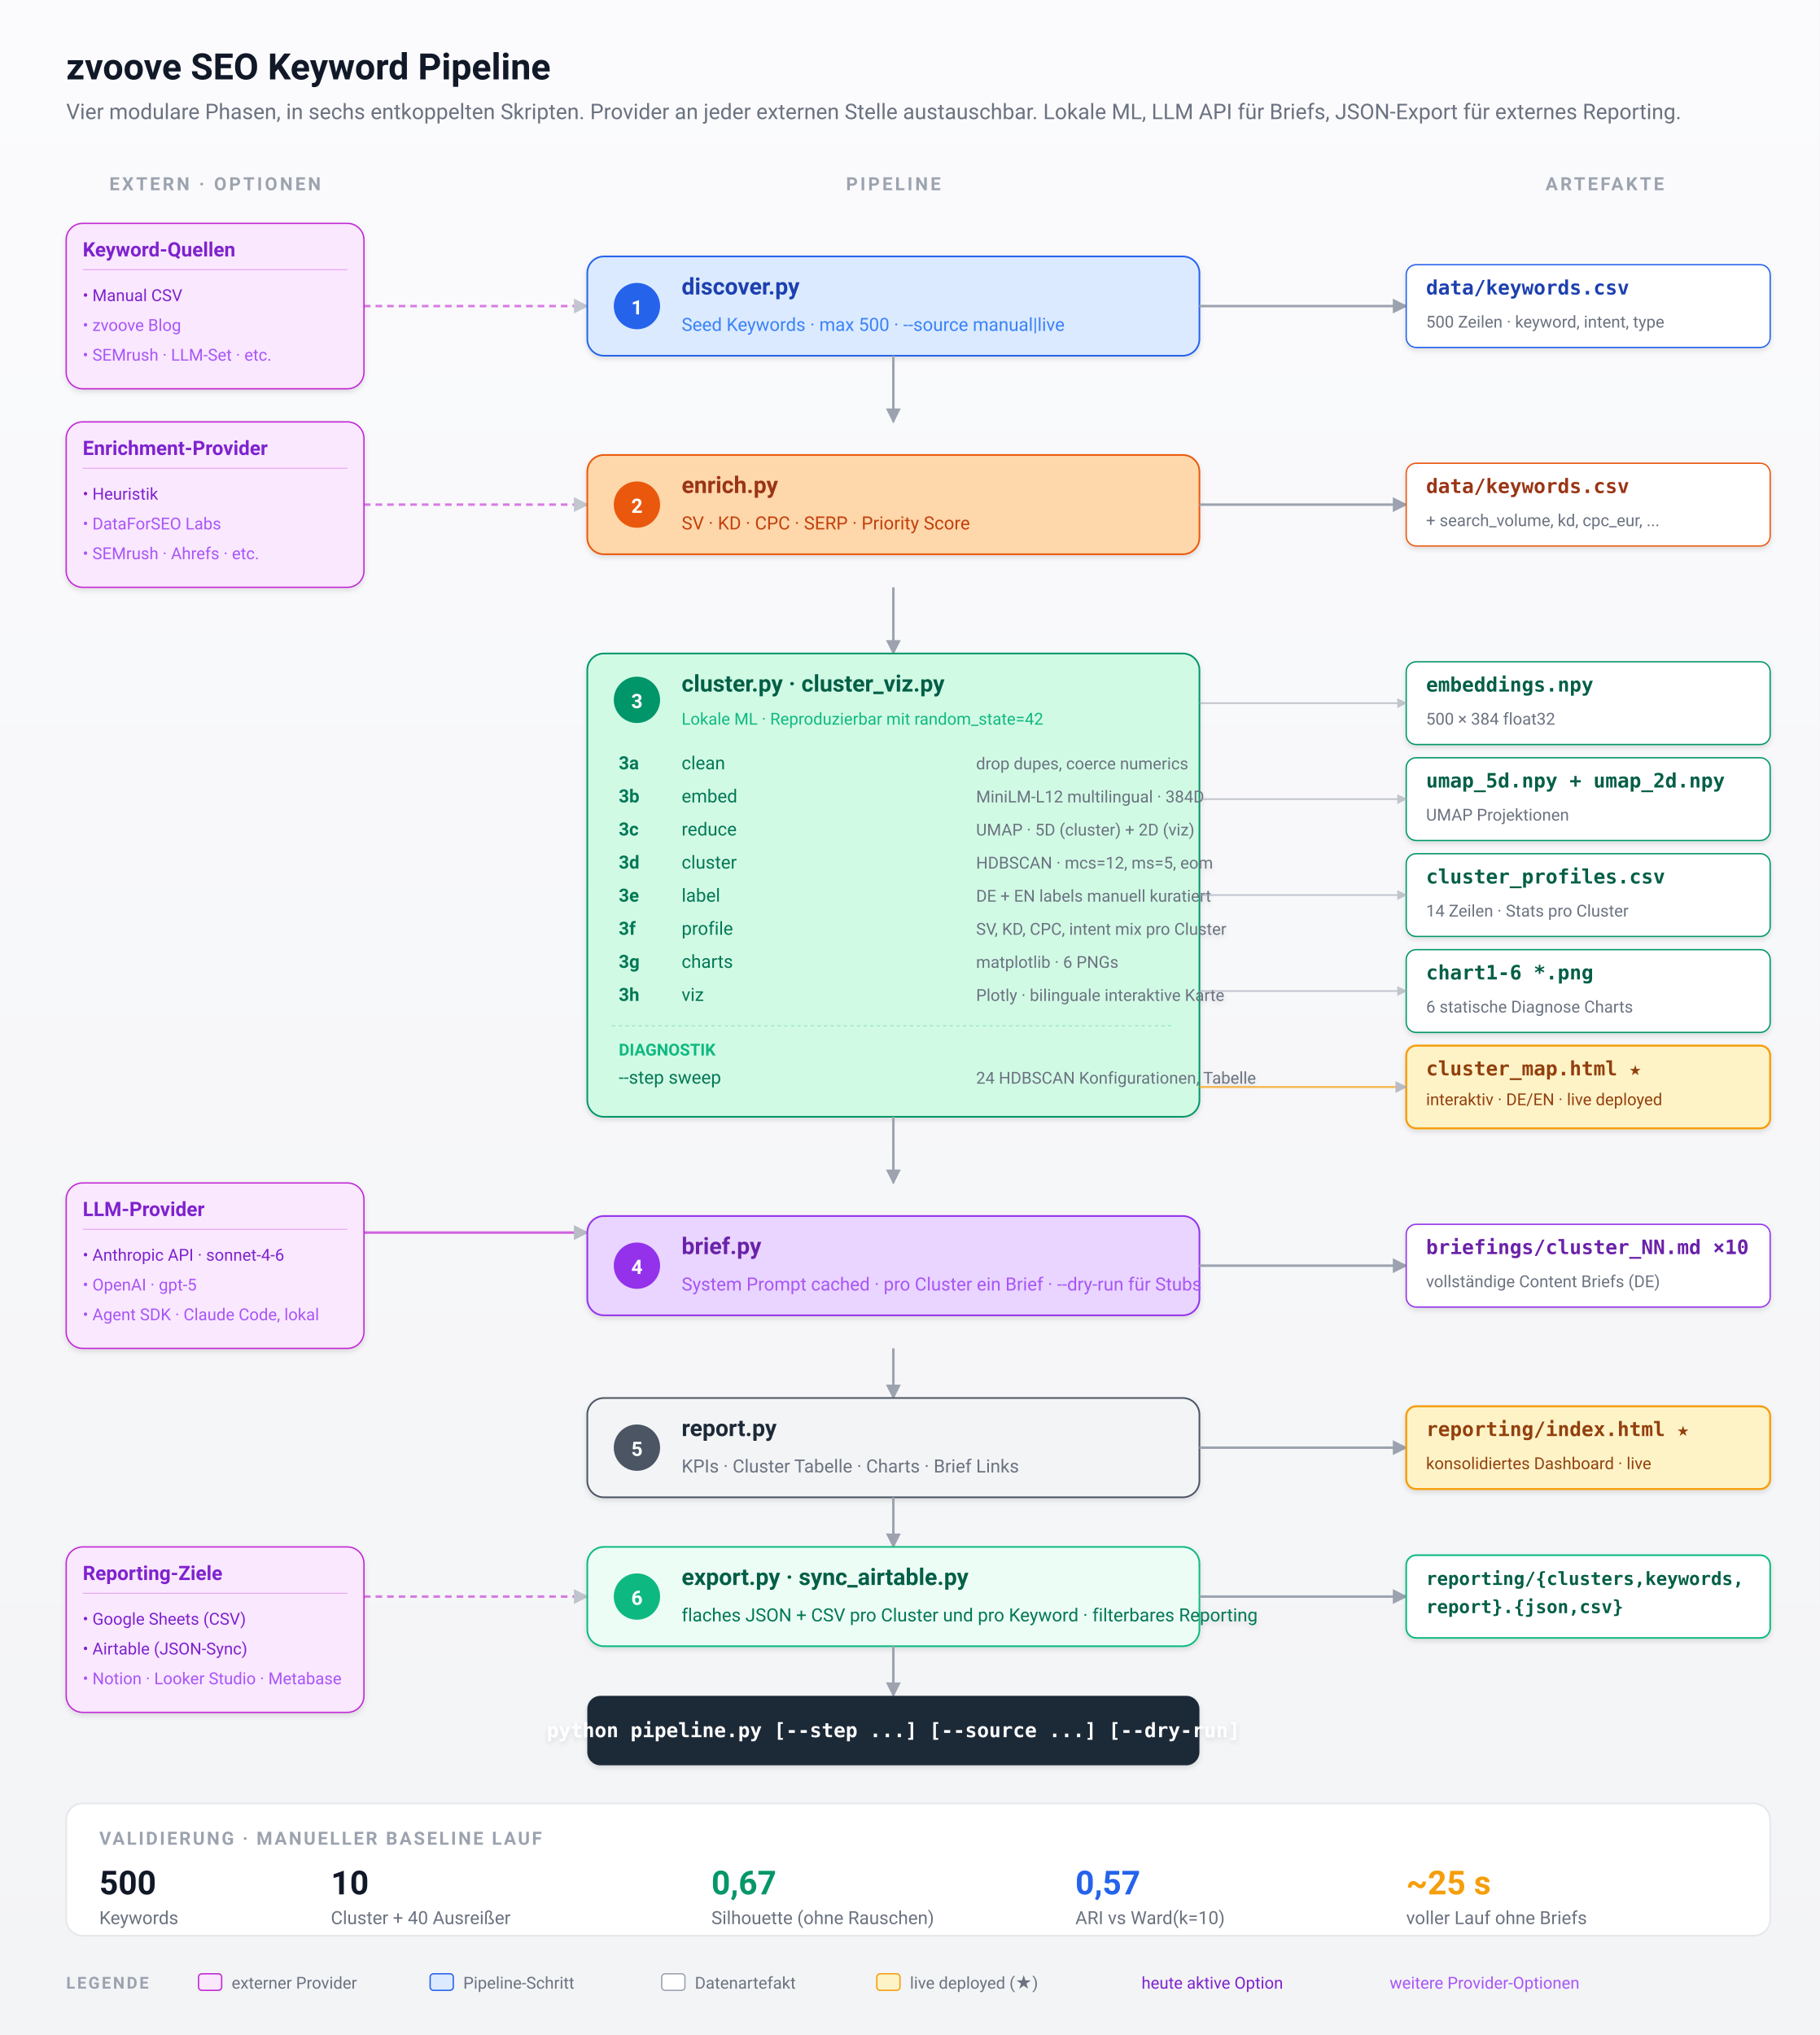
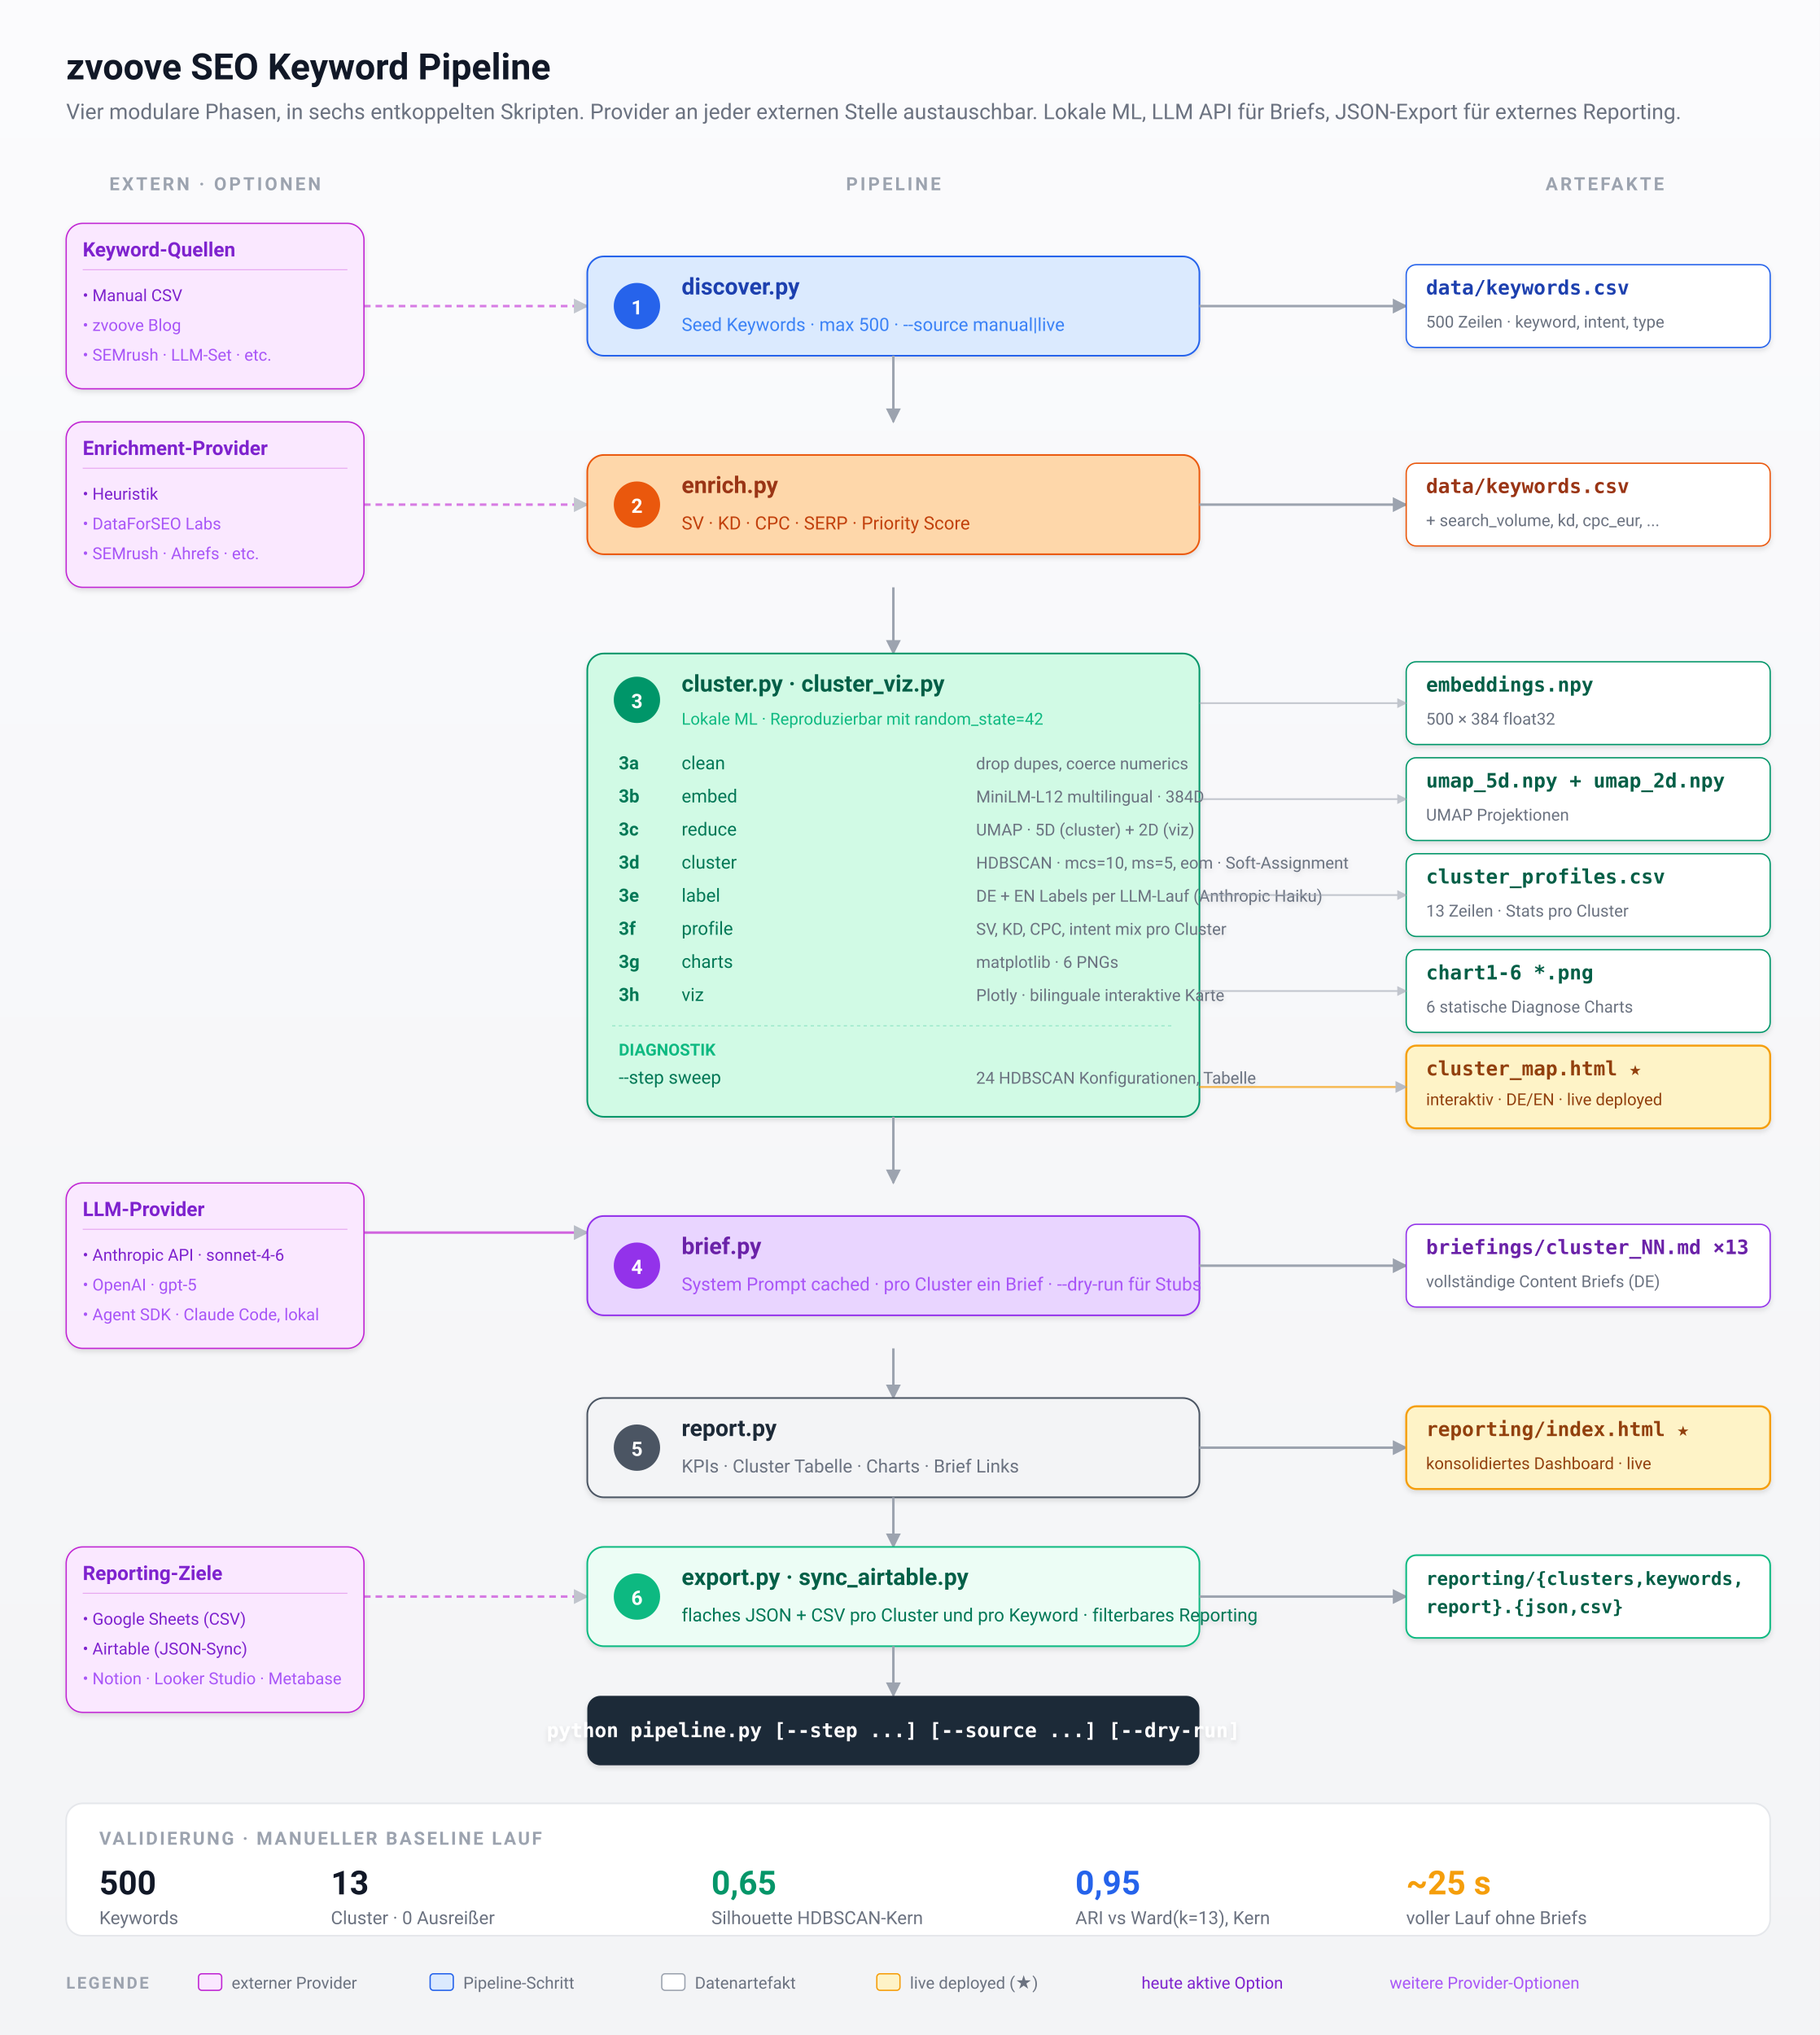
<svg xmlns="http://www.w3.org/2000/svg" width="100%" viewBox="0 0 1100 1230" role="img" font-family="-apple-system, BlinkMacSystemFont, 'Segoe UI', Roboto, sans-serif">
  <defs>
    <marker id="arrow" viewBox="0 0 10 10" refX="9" refY="5" markerWidth="6" markerHeight="6" orient="auto-start-reverse">
      <path d="M0 0 L10 5 L0 10 z" fill="#9ca3af" />
    </marker>
    <filter id="shadow" x="-5%" y="-5%" width="110%" height="115%">
      <feDropShadow dx="0" dy="1.5" stdDeviation="1.5" flood-opacity="0.12" />
    </filter>
    <linearGradient id="bg" x1="0" y1="0" x2="0" y2="1">
      <stop offset="0" stop-color="#fbfbfd" />
      <stop offset="1" stop-color="#f3f4f6" />
    </linearGradient>
  </defs>
  <rect width="1100" height="1230" fill="url(#bg)" />
  <text x="40" y="48" font-size="22" font-weight="700" fill="#111827">zvoove SEO Keyword Pipeline</text>
  <text x="40" y="72" font-size="13" fill="#6b7280">Vier modulare Phasen, in sechs entkoppelten Skripten. Provider an jeder externen Stelle austauschbar. Lokale ML, LLM API für Briefs, JSON-Export für externes Reporting.</text>
  <text x="130" y="115" font-size="11" font-weight="600" fill="#9ca3af" letter-spacing="1.5" text-anchor="middle">EXTERN · OPTIONEN</text>
  <text x="540" y="115" font-size="11" font-weight="600" fill="#9ca3af" letter-spacing="1.5" text-anchor="middle">PIPELINE</text>
  <text x="970" y="115" font-size="11" font-weight="600" fill="#9ca3af" letter-spacing="1.5" text-anchor="middle">ARTEFAKTE</text>
  <g filter="url(#shadow)">
    <rect x="40" y="135" width="180" height="100" rx="10" fill="#fae8ff" stroke="#c026d3" stroke-width="0.8" />
    <text x="50" y="155" font-size="12" font-weight="700" fill="#7e22ce">Keyword-Quellen</text>
    <line x1="50" y1="163" x2="210" y2="163" stroke="#c026d3" stroke-width="0.5" opacity="0.4" />
    <text x="50" y="182" font-size="10" fill="#7e22ce">• Manual CSV</text>
    <text x="50" y="200" font-size="10" fill="#a855f7">• zvoove Blog</text>
    <text x="50" y="218" font-size="10" fill="#a855f7">• SEMrush · LLM-Set · etc.</text>
  </g>
  <line x1="220" y1="185" x2="355" y2="185" stroke="#c026d3" stroke-width="1.5" stroke-dasharray="4 3" marker-end="url(#arrow)" opacity="0.6" />
  <g filter="url(#shadow)">
    <rect x="355" y="155" width="370" height="60" rx="10" fill="#dbeafe" stroke="#2563eb" stroke-width="1" />
    <circle cx="385" cy="185" r="14" fill="#2563eb" />
    <text x="385" y="190" font-size="12" font-weight="700" fill="white" text-anchor="middle">1</text>
    <text x="412" y="178" font-size="14" font-weight="600" fill="#1e40af">discover.py</text>
    <text x="412" y="200" font-size="11" fill="#3b82f6">Seed Keywords · max 500 · --source manual|live</text>
  </g>
  <line x1="725" y1="185" x2="850" y2="185" stroke="#9ca3af" stroke-width="1.5" marker-end="url(#arrow)" />
  <g filter="url(#shadow)">
    <rect x="850" y="160" width="220" height="50" rx="6" fill="white" stroke="#2563eb" stroke-width="0.8" />
    <text x="862" y="178" font-size="12" font-weight="600" fill="#1e40af" font-family="ui-monospace, SFMono-Regular, monospace">data/keywords.csv</text>
    <text x="862" y="198" font-size="10" fill="#6b7280">500 Zeilen · keyword, intent, type</text>
  </g>
  <line x1="540" y1="215" x2="540" y2="255" stroke="#9ca3af" stroke-width="1.5" marker-end="url(#arrow)" />
  <g filter="url(#shadow)">
    <rect x="40" y="255" width="180" height="100" rx="10" fill="#fae8ff" stroke="#c026d3" stroke-width="0.8" />
    <text x="50" y="275" font-size="12" font-weight="700" fill="#7e22ce">Enrichment-Provider</text>
    <line x1="50" y1="283" x2="210" y2="283" stroke="#c026d3" stroke-width="0.5" opacity="0.4" />
    <text x="50" y="302" font-size="10" fill="#7e22ce">• Heuristik</text>
    <text x="50" y="320" font-size="10" fill="#a855f7">• DataForSEO Labs</text>
    <text x="50" y="338" font-size="10" fill="#a855f7">• SEMrush · Ahrefs · etc.</text>
  </g>
  <line x1="220" y1="305" x2="355" y2="305" stroke="#c026d3" stroke-width="1.5" stroke-dasharray="4 3" marker-end="url(#arrow)" opacity="0.6" />
  <g filter="url(#shadow)">
    <rect x="355" y="275" width="370" height="60" rx="10" fill="#fed7aa" stroke="#ea580c" stroke-width="1" />
    <circle cx="385" cy="305" r="14" fill="#ea580c" />
    <text x="385" y="310" font-size="12" font-weight="700" fill="white" text-anchor="middle">2</text>
    <text x="412" y="298" font-size="14" font-weight="600" fill="#9a3412">enrich.py</text>
    <text x="412" y="320" font-size="11" fill="#c2410c">SV · KD · CPC · SERP · Priority Score</text>
  </g>
  <line x1="725" y1="305" x2="850" y2="305" stroke="#9ca3af" stroke-width="1.5" marker-end="url(#arrow)" />
  <g filter="url(#shadow)">
    <rect x="850" y="280" width="220" height="50" rx="6" fill="white" stroke="#ea580c" stroke-width="0.8" />
    <text x="862" y="298" font-size="12" font-weight="600" fill="#9a3412" font-family="ui-monospace, SFMono-Regular, monospace">data/keywords.csv</text>
    <text x="862" y="318" font-size="10" fill="#6b7280">+ search_volume, kd, cpc_eur, ...</text>
  </g>
  <line x1="540" y1="355" x2="540" y2="395" stroke="#9ca3af" stroke-width="1.5" marker-end="url(#arrow)" />
  <g filter="url(#shadow)">
    <rect x="355" y="395" width="370" height="280" rx="10" fill="#d1fae5" stroke="#059669" stroke-width="1" />
    <circle cx="385" cy="423" r="14" fill="#059669" />
    <text x="385" y="428" font-size="12" font-weight="700" fill="white" text-anchor="middle">3</text>
    <text x="412" y="418" font-size="14" font-weight="600" fill="#065f46">cluster.py · cluster_viz.py</text>
    <text x="412" y="438" font-size="10" fill="#10b981">Lokale ML · Reproduzierbar mit random_state=42</text>
    <g font-size="11" fill="#047857">
      <text x="374" y="465" font-weight="600">3a</text>
      <text x="412" y="465">clean</text>
      <text x="590" y="465" fill="#6b7280" font-size="10">drop dupes, coerce numerics</text>
      <text x="374" y="485" font-weight="600">3b</text>
      <text x="412" y="485">embed</text>
      <text x="590" y="485" fill="#6b7280" font-size="10">MiniLM-L12 multilingual · 384D</text>
      <text x="374" y="505" font-weight="600">3c</text>
      <text x="412" y="505">reduce</text>
      <text x="590" y="505" fill="#6b7280" font-size="10">UMAP · 5D (cluster) + 2D (viz)</text>
      <text x="374" y="525" font-weight="600">3d</text>
      <text x="412" y="525">cluster</text>
-       <text x="590" y="525" fill="#6b7280" font-size="10">HDBSCAN · mcs=12, ms=5, eom</text>
+       <text x="590" y="525" fill="#6b7280" font-size="10">HDBSCAN · mcs=10, ms=5, eom · Soft-Assignment</text>
      <text x="374" y="545" font-weight="600">3e</text>
      <text x="412" y="545">label</text>
-       <text x="590" y="545" fill="#6b7280" font-size="10">DE + EN labels manuell kuratiert</text>
+       <text x="590" y="545" fill="#6b7280" font-size="10">DE + EN Labels per LLM-Lauf (Anthropic Haiku)</text>
      <text x="374" y="565" font-weight="600">3f</text>
      <text x="412" y="565">profile</text>
      <text x="590" y="565" fill="#6b7280" font-size="10">SV, KD, CPC, intent mix pro Cluster</text>
      <text x="374" y="585" font-weight="600">3g</text>
      <text x="412" y="585">charts</text>
      <text x="590" y="585" fill="#6b7280" font-size="10">matplotlib · 6 PNGs</text>
      <text x="374" y="605" font-weight="600">3h</text>
      <text x="412" y="605">viz</text>
      <text x="590" y="605" fill="#6b7280" font-size="10">Plotly · bilinguale interaktive Karte</text>
    </g>
    <line x1="370" y1="620" x2="710" y2="620" stroke="#10b981" stroke-width="0.5" stroke-dasharray="2 2" opacity="0.4" />
    <text x="374" y="638" font-size="10" font-weight="600" fill="#10b981">DIAGNOSTIK</text>
    <text x="374" y="655" font-size="11" fill="#047857">--step sweep</text>
    <text x="590" y="655" fill="#6b7280" font-size="10">24 HDBSCAN Konfigurationen, Tabelle</text>
  </g>
  <g filter="url(#shadow)">
    <rect x="850" y="400" width="220" height="50" rx="6" fill="white" stroke="#059669" stroke-width="0.8" />
    <text x="862" y="418" font-size="12" font-weight="600" fill="#065f46" font-family="ui-monospace, SFMono-Regular, monospace">embeddings.npy</text>
    <text x="862" y="438" font-size="10" fill="#6b7280">500 × 384 float32</text>
  </g>
  <g filter="url(#shadow)">
    <rect x="850" y="458" width="220" height="50" rx="6" fill="white" stroke="#059669" stroke-width="0.8" />
    <text x="862" y="476" font-size="12" font-weight="600" fill="#065f46" font-family="ui-monospace, SFMono-Regular, monospace">umap_5d.npy + umap_2d.npy</text>
    <text x="862" y="496" font-size="10" fill="#6b7280">UMAP Projektionen</text>
  </g>
  <g filter="url(#shadow)">
    <rect x="850" y="516" width="220" height="50" rx="6" fill="white" stroke="#059669" stroke-width="0.8" />
    <text x="862" y="534" font-size="12" font-weight="600" fill="#065f46" font-family="ui-monospace, SFMono-Regular, monospace">cluster_profiles.csv</text>
-     <text x="862" y="554" font-size="10" fill="#6b7280">14 Zeilen · Stats pro Cluster</text>
+     <text x="862" y="554" font-size="10" fill="#6b7280">13 Zeilen · Stats pro Cluster</text>
  </g>
  <g filter="url(#shadow)">
    <rect x="850" y="574" width="220" height="50" rx="6" fill="white" stroke="#059669" stroke-width="0.8" />
    <text x="862" y="592" font-size="12" font-weight="600" fill="#065f46" font-family="ui-monospace, SFMono-Regular, monospace">chart1-6 *.png</text>
    <text x="862" y="612" font-size="10" fill="#6b7280">6 statische Diagnose Charts</text>
  </g>
  <g filter="url(#shadow)">
    <rect x="850" y="632" width="220" height="50" rx="6" fill="#fef3c7" stroke="#f59e0b" stroke-width="1.2" />
    <text x="862" y="650" font-size="12" font-weight="700" fill="#92400e" font-family="ui-monospace, SFMono-Regular, monospace">cluster_map.html ★</text>
    <text x="862" y="668" font-size="10" fill="#92400e">interaktiv · DE/EN · live deployed</text>
  </g>
  <line x1="725" y1="425" x2="850" y2="425" stroke="#9ca3af" stroke-width="1" marker-end="url(#arrow)" opacity="0.6" />
  <line x1="725" y1="483" x2="850" y2="483" stroke="#9ca3af" stroke-width="1" marker-end="url(#arrow)" opacity="0.6" />
  <line x1="725" y1="541" x2="850" y2="541" stroke="#9ca3af" stroke-width="1" marker-end="url(#arrow)" opacity="0.6" />
  <line x1="725" y1="599" x2="850" y2="599" stroke="#9ca3af" stroke-width="1" marker-end="url(#arrow)" opacity="0.6" />
  <line x1="725" y1="657" x2="850" y2="657" stroke="#f59e0b" stroke-width="1.2" marker-end="url(#arrow)" opacity="0.7" />
  <line x1="540" y1="675" x2="540" y2="715" stroke="#9ca3af" stroke-width="1.5" marker-end="url(#arrow)" />
  <g filter="url(#shadow)">
    <rect x="40" y="715" width="180" height="100" rx="10" fill="#fae8ff" stroke="#c026d3" stroke-width="0.8" />
    <text x="50" y="735" font-size="12" font-weight="700" fill="#7e22ce">LLM-Provider</text>
    <line x1="50" y1="743" x2="210" y2="743" stroke="#c026d3" stroke-width="0.5" opacity="0.4" />
    <text x="50" y="762" font-size="10" fill="#7e22ce">• Anthropic API · sonnet-4-6</text>
    <text x="50" y="780" font-size="10" fill="#a855f7">• OpenAI · gpt-5</text>
    <text x="50" y="798" font-size="10" fill="#a855f7">• Agent SDK · Claude Code, lokal</text>
  </g>
  <line x1="220" y1="745" x2="355" y2="745" stroke="#c026d3" stroke-width="1.5" marker-end="url(#arrow)" opacity="0.7" />
  <g filter="url(#shadow)">
    <rect x="355" y="735" width="370" height="60" rx="10" fill="#e9d5ff" stroke="#9333ea" stroke-width="1" />
    <circle cx="385" cy="765" r="14" fill="#9333ea" />
    <text x="385" y="770" font-size="12" font-weight="700" fill="white" text-anchor="middle">4</text>
    <text x="412" y="758" font-size="14" font-weight="600" fill="#6b21a8">brief.py</text>
    <text x="412" y="780" font-size="11" fill="#a855f7">System Prompt cached · pro Cluster ein Brief · --dry-run für Stubs</text>
  </g>
  <line x1="725" y1="765" x2="850" y2="765" stroke="#9ca3af" stroke-width="1.5" marker-end="url(#arrow)" />
  <g filter="url(#shadow)">
    <rect x="850" y="740" width="220" height="50" rx="6" fill="white" stroke="#9333ea" stroke-width="0.8" />
-     <text x="862" y="758" font-size="12" font-weight="600" fill="#6b21a8" font-family="ui-monospace, SFMono-Regular, monospace">briefings/cluster_NN.md ×10</text>
+     <text x="862" y="758" font-size="12" font-weight="600" fill="#6b21a8" font-family="ui-monospace, SFMono-Regular, monospace">briefings/cluster_NN.md ×13</text>
    <text x="862" y="778" font-size="10" fill="#6b7280">vollständige Content Briefs (DE)</text>
  </g>
  <line x1="540" y1="815" x2="540" y2="845" stroke="#9ca3af" stroke-width="1.5" marker-end="url(#arrow)" />
  <g filter="url(#shadow)">
    <rect x="355" y="845" width="370" height="60" rx="10" fill="#f3f4f6" stroke="#4b5563" stroke-width="1" />
    <circle cx="385" cy="875" r="14" fill="#4b5563" />
    <text x="385" y="880" font-size="12" font-weight="700" fill="white" text-anchor="middle">5</text>
    <text x="412" y="868" font-size="14" font-weight="600" fill="#1f2937">report.py</text>
    <text x="412" y="890" font-size="11" fill="#6b7280">KPIs · Cluster Tabelle · Charts · Brief Links</text>
  </g>
  <line x1="725" y1="875" x2="850" y2="875" stroke="#9ca3af" stroke-width="1.5" marker-end="url(#arrow)" />
  <g filter="url(#shadow)">
    <rect x="850" y="850" width="220" height="50" rx="6" fill="#fef3c7" stroke="#f59e0b" stroke-width="1.2" />
    <text x="862" y="868" font-size="12" font-weight="700" fill="#92400e" font-family="ui-monospace, SFMono-Regular, monospace">reporting/index.html ★</text>
    <text x="862" y="888" font-size="10" fill="#92400e">konsolidiertes Dashboard · live</text>
  </g>
  <line x1="540" y1="905" x2="540" y2="935" stroke="#9ca3af" stroke-width="1.5" marker-end="url(#arrow)" />
  <g filter="url(#shadow)">
    <rect x="40" y="935" width="180" height="100" rx="10" fill="#fae8ff" stroke="#c026d3" stroke-width="0.8" />
    <text x="50" y="955" font-size="12" font-weight="700" fill="#7e22ce">Reporting-Ziele</text>
    <line x1="50" y1="963" x2="210" y2="963" stroke="#c026d3" stroke-width="0.5" opacity="0.4" />
    <text x="50" y="982" font-size="10" fill="#7e22ce">• Google Sheets (CSV)</text>
    <text x="50" y="1000" font-size="10" fill="#7e22ce">• Airtable (JSON-Sync)</text>
    <text x="50" y="1018" font-size="10" fill="#a855f7">• Notion · Looker Studio · Metabase</text>
  </g>
  <line x1="220" y1="965" x2="355" y2="965" stroke="#c026d3" stroke-width="1.5" stroke-dasharray="4 3" marker-end="url(#arrow)" opacity="0.6" />
  <g filter="url(#shadow)">
    <rect x="355" y="935" width="370" height="60" rx="10" fill="#ecfdf5" stroke="#10b981" stroke-width="1" />
    <circle cx="385" cy="965" r="14" fill="#10b981" />
    <text x="385" y="970" font-size="12" font-weight="700" fill="white" text-anchor="middle">6</text>
    <text x="412" y="958" font-size="14" font-weight="600" fill="#065f46">export.py · sync_airtable.py</text>
    <text x="412" y="980" font-size="11" fill="#047857">flaches JSON + CSV pro Cluster und pro Keyword · filterbares Reporting</text>
  </g>
  <line x1="725" y1="965" x2="850" y2="965" stroke="#9ca3af" stroke-width="1.5" marker-end="url(#arrow)" />
  <g filter="url(#shadow)">
    <rect x="850" y="940" width="220" height="50" rx="6" fill="white" stroke="#10b981" stroke-width="1" />
    <text x="862" y="958" font-size="11" font-weight="600" fill="#065f46" font-family="ui-monospace, SFMono-Regular, monospace">reporting/{clusters,keywords,</text>
    <text x="862" y="975" font-size="11" font-weight="600" fill="#065f46" font-family="ui-monospace, SFMono-Regular, monospace">report}.{json,csv}</text>
  </g>
  <line x1="540" y1="995" x2="540" y2="1025" stroke="#9ca3af" stroke-width="1.5" marker-end="url(#arrow)" />
  <g filter="url(#shadow)">
    <rect x="355" y="1025" width="370" height="42" rx="8" fill="#1f2937" />
    <text x="540" y="1050" font-size="12" font-weight="600" fill="white" text-anchor="middle" font-family="ui-monospace, SFMono-Regular, monospace">python pipeline.py [--step ...] [--source ...] [--dry-run]</text>
  </g>
  <g>
    <rect x="40" y="1090" width="1030" height="80" rx="10" fill="white" stroke="#e5e7eb" stroke-width="1" />
    <text x="60" y="1115" font-size="11" font-weight="600" fill="#9ca3af" letter-spacing="1.2">VALIDIERUNG · MANUELLER BASELINE LAUF</text>
    <g font-size="11" fill="#374151">
      <text x="60" y="1145" font-size="20" font-weight="700" fill="#111827">500</text>
      <text x="60" y="1163" fill="#6b7280">Keywords</text>
-       <text x="200" y="1145" font-size="20" font-weight="700" fill="#111827">10</text>
-       <text x="200" y="1163" fill="#6b7280">Cluster + 40 Ausreißer</text>
-       <text x="430" y="1145" font-size="20" font-weight="700" fill="#059669">0,67</text>
-       <text x="430" y="1163" fill="#6b7280">Silhouette (ohne Rauschen)</text>
-       <text x="650" y="1145" font-size="20" font-weight="700" fill="#2563eb">0,57</text>
-       <text x="650" y="1163" fill="#6b7280">ARI vs Ward(k=10)</text>
+       <text x="200" y="1145" font-size="20" font-weight="700" fill="#111827">13</text>
+       <text x="200" y="1163" fill="#6b7280">Cluster · 0 Ausreißer</text>
+       <text x="430" y="1145" font-size="20" font-weight="700" fill="#059669">0,65</text>
+       <text x="430" y="1163" fill="#6b7280">Silhouette HDBSCAN-Kern</text>
+       <text x="650" y="1145" font-size="20" font-weight="700" fill="#2563eb">0,95</text>
+       <text x="650" y="1163" fill="#6b7280">ARI vs Ward(k=13), Kern</text>
      <text x="850" y="1145" font-size="20" font-weight="700" fill="#f59e0b">~25 s</text>
      <text x="850" y="1163" fill="#6b7280">voller Lauf ohne Briefs</text>
    </g>
  </g>
  <g transform="translate(40,1190)">
    <text x="0" y="12" font-size="10" font-weight="600" fill="#9ca3af" letter-spacing="1.2">LEGENDE</text>
    <rect x="80" y="3" width="14" height="10" rx="2" fill="#fae8ff" stroke="#c026d3" stroke-width="0.8" />
    <text x="100" y="12" font-size="10" fill="#6b7280">externer Provider</text>
    <rect x="220" y="3" width="14" height="10" rx="2" fill="#dbeafe" stroke="#2563eb" stroke-width="0.8" />
    <text x="240" y="12" font-size="10" fill="#6b7280">Pipeline-Schritt</text>
    <rect x="360" y="3" width="14" height="10" rx="2" fill="white" stroke="#9ca3af" stroke-width="0.8" />
    <text x="380" y="12" font-size="10" fill="#6b7280">Datenartefakt</text>
    <rect x="490" y="3" width="14" height="10" rx="2" fill="#fef3c7" stroke="#f59e0b" stroke-width="0.8" />
    <text x="510" y="12" font-size="10" fill="#6b7280">live deployed (★)</text>
    <text x="650" y="12" font-size="10" fill="#7e22ce">heute aktive Option</text>
    <text x="800" y="12" font-size="10" fill="#a855f7">weitere Provider-Optionen</text>
  </g>
</svg>
